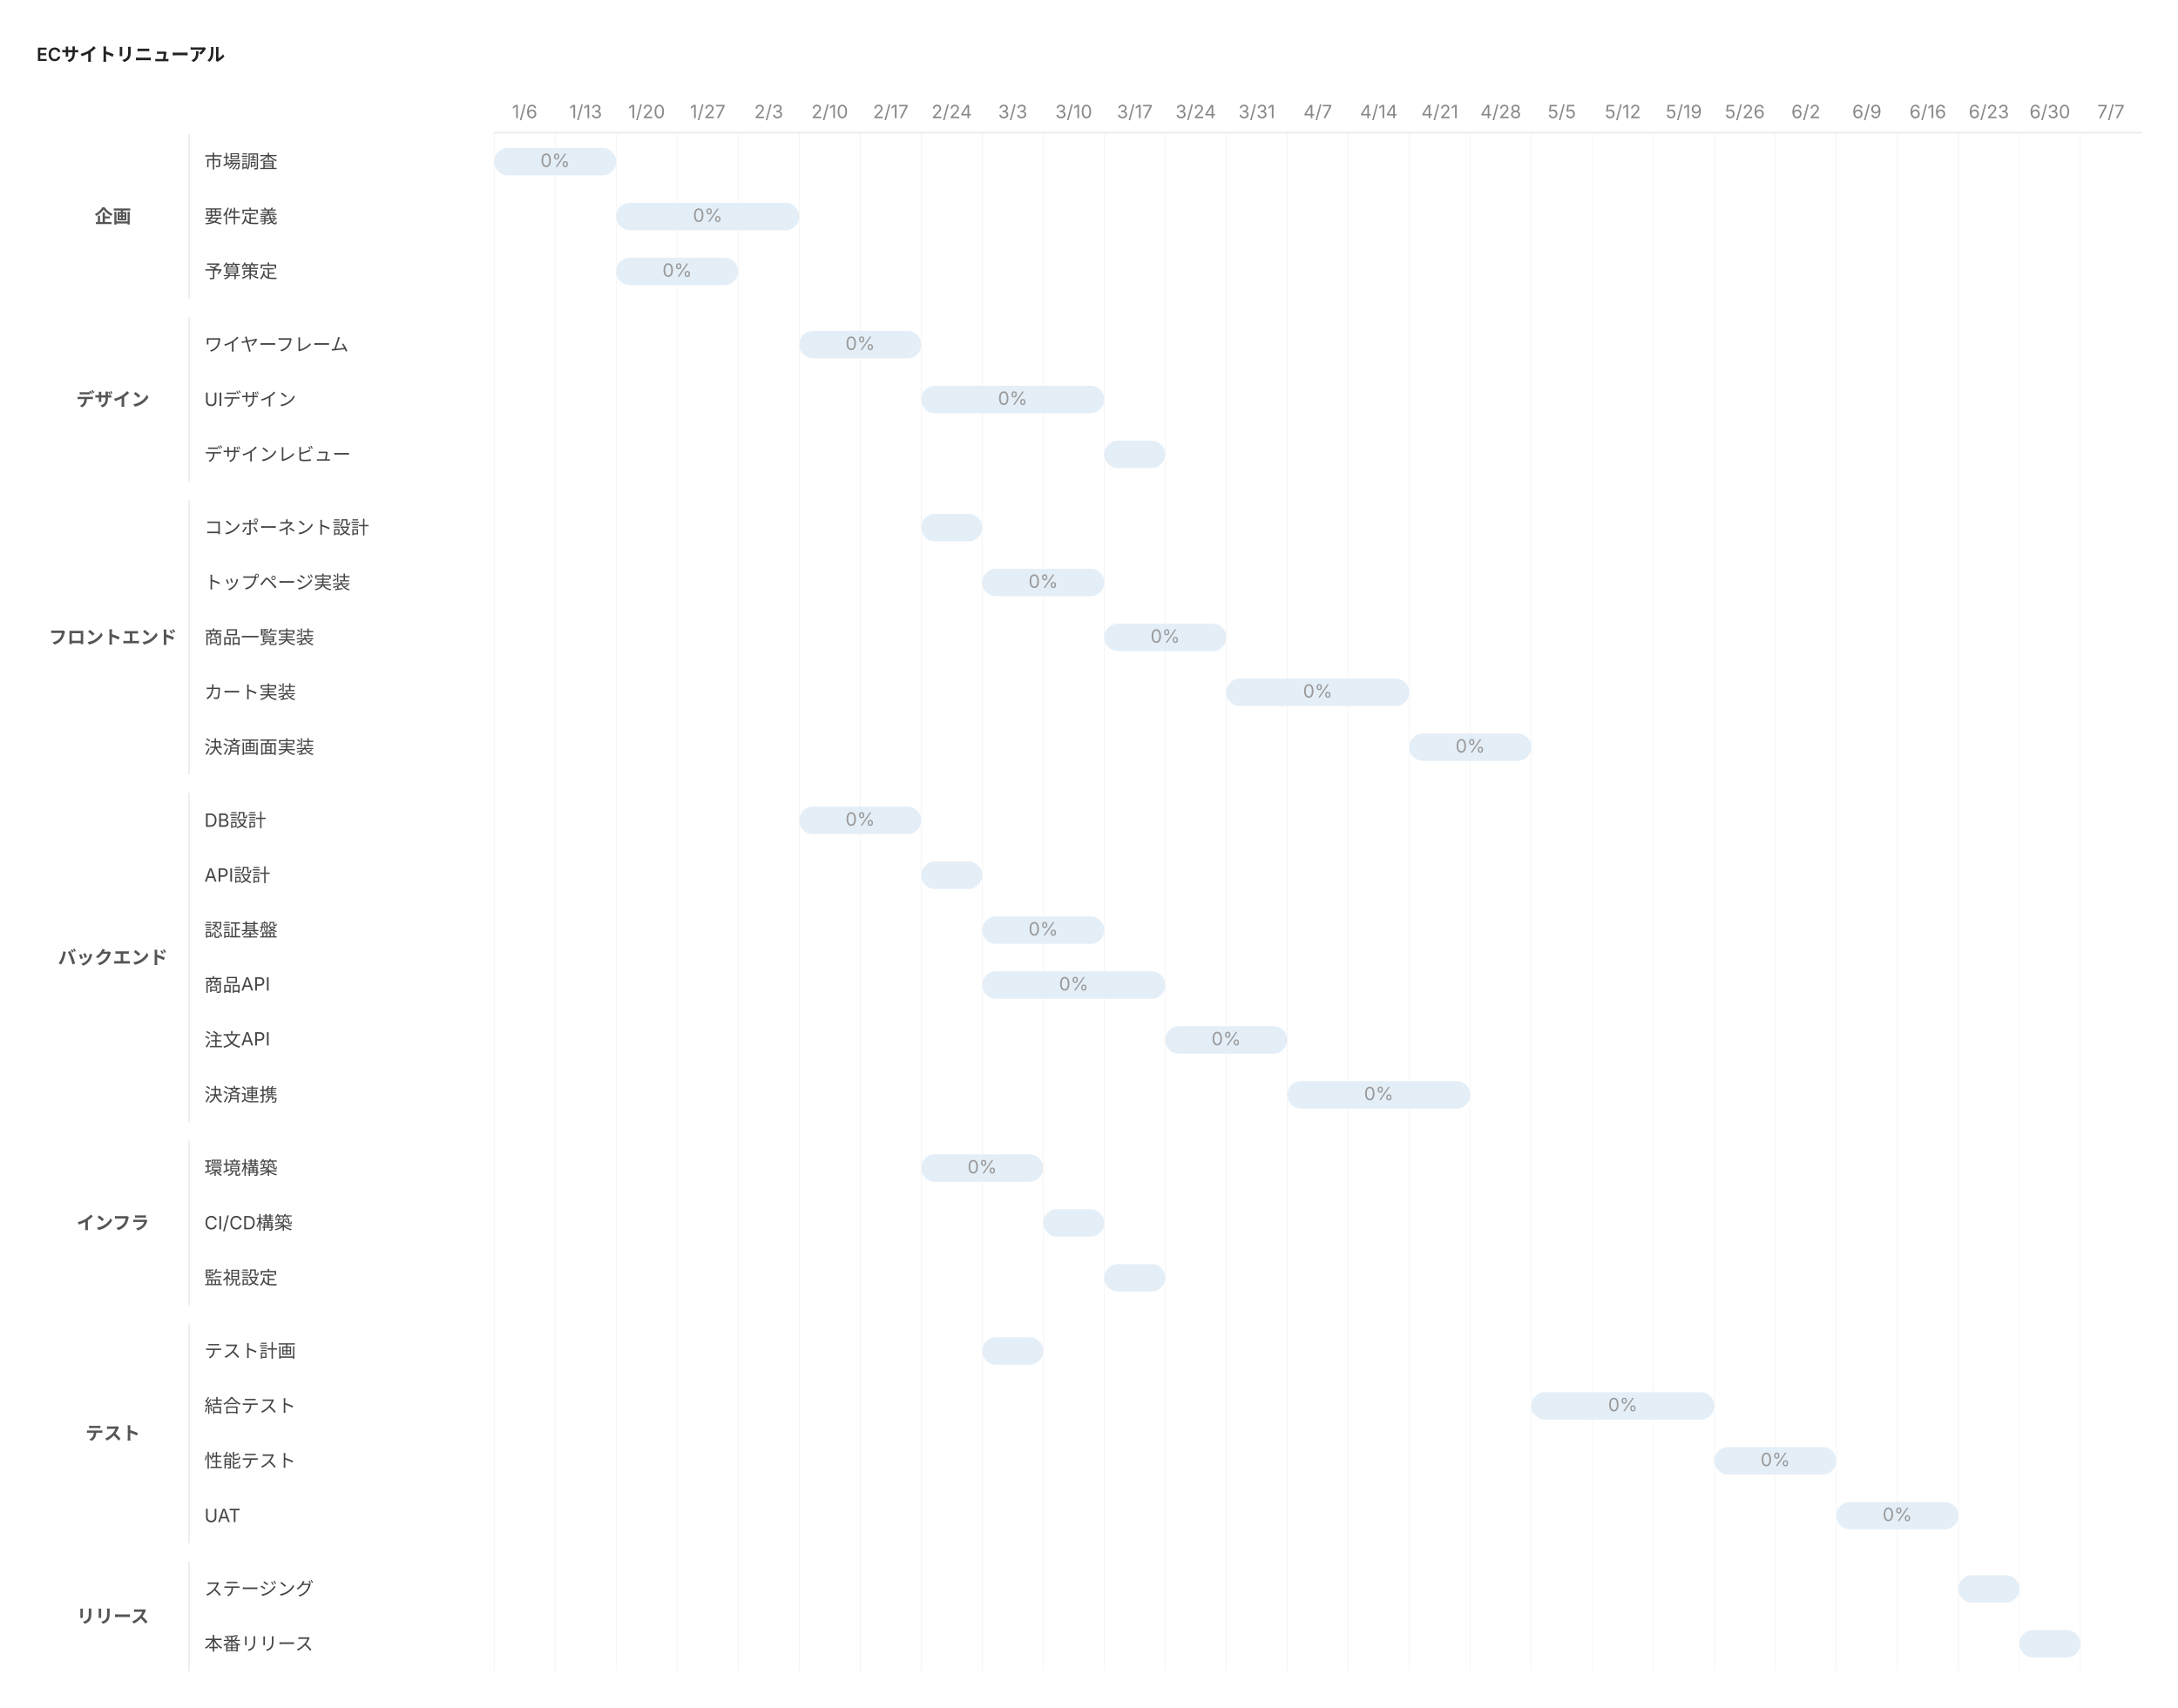
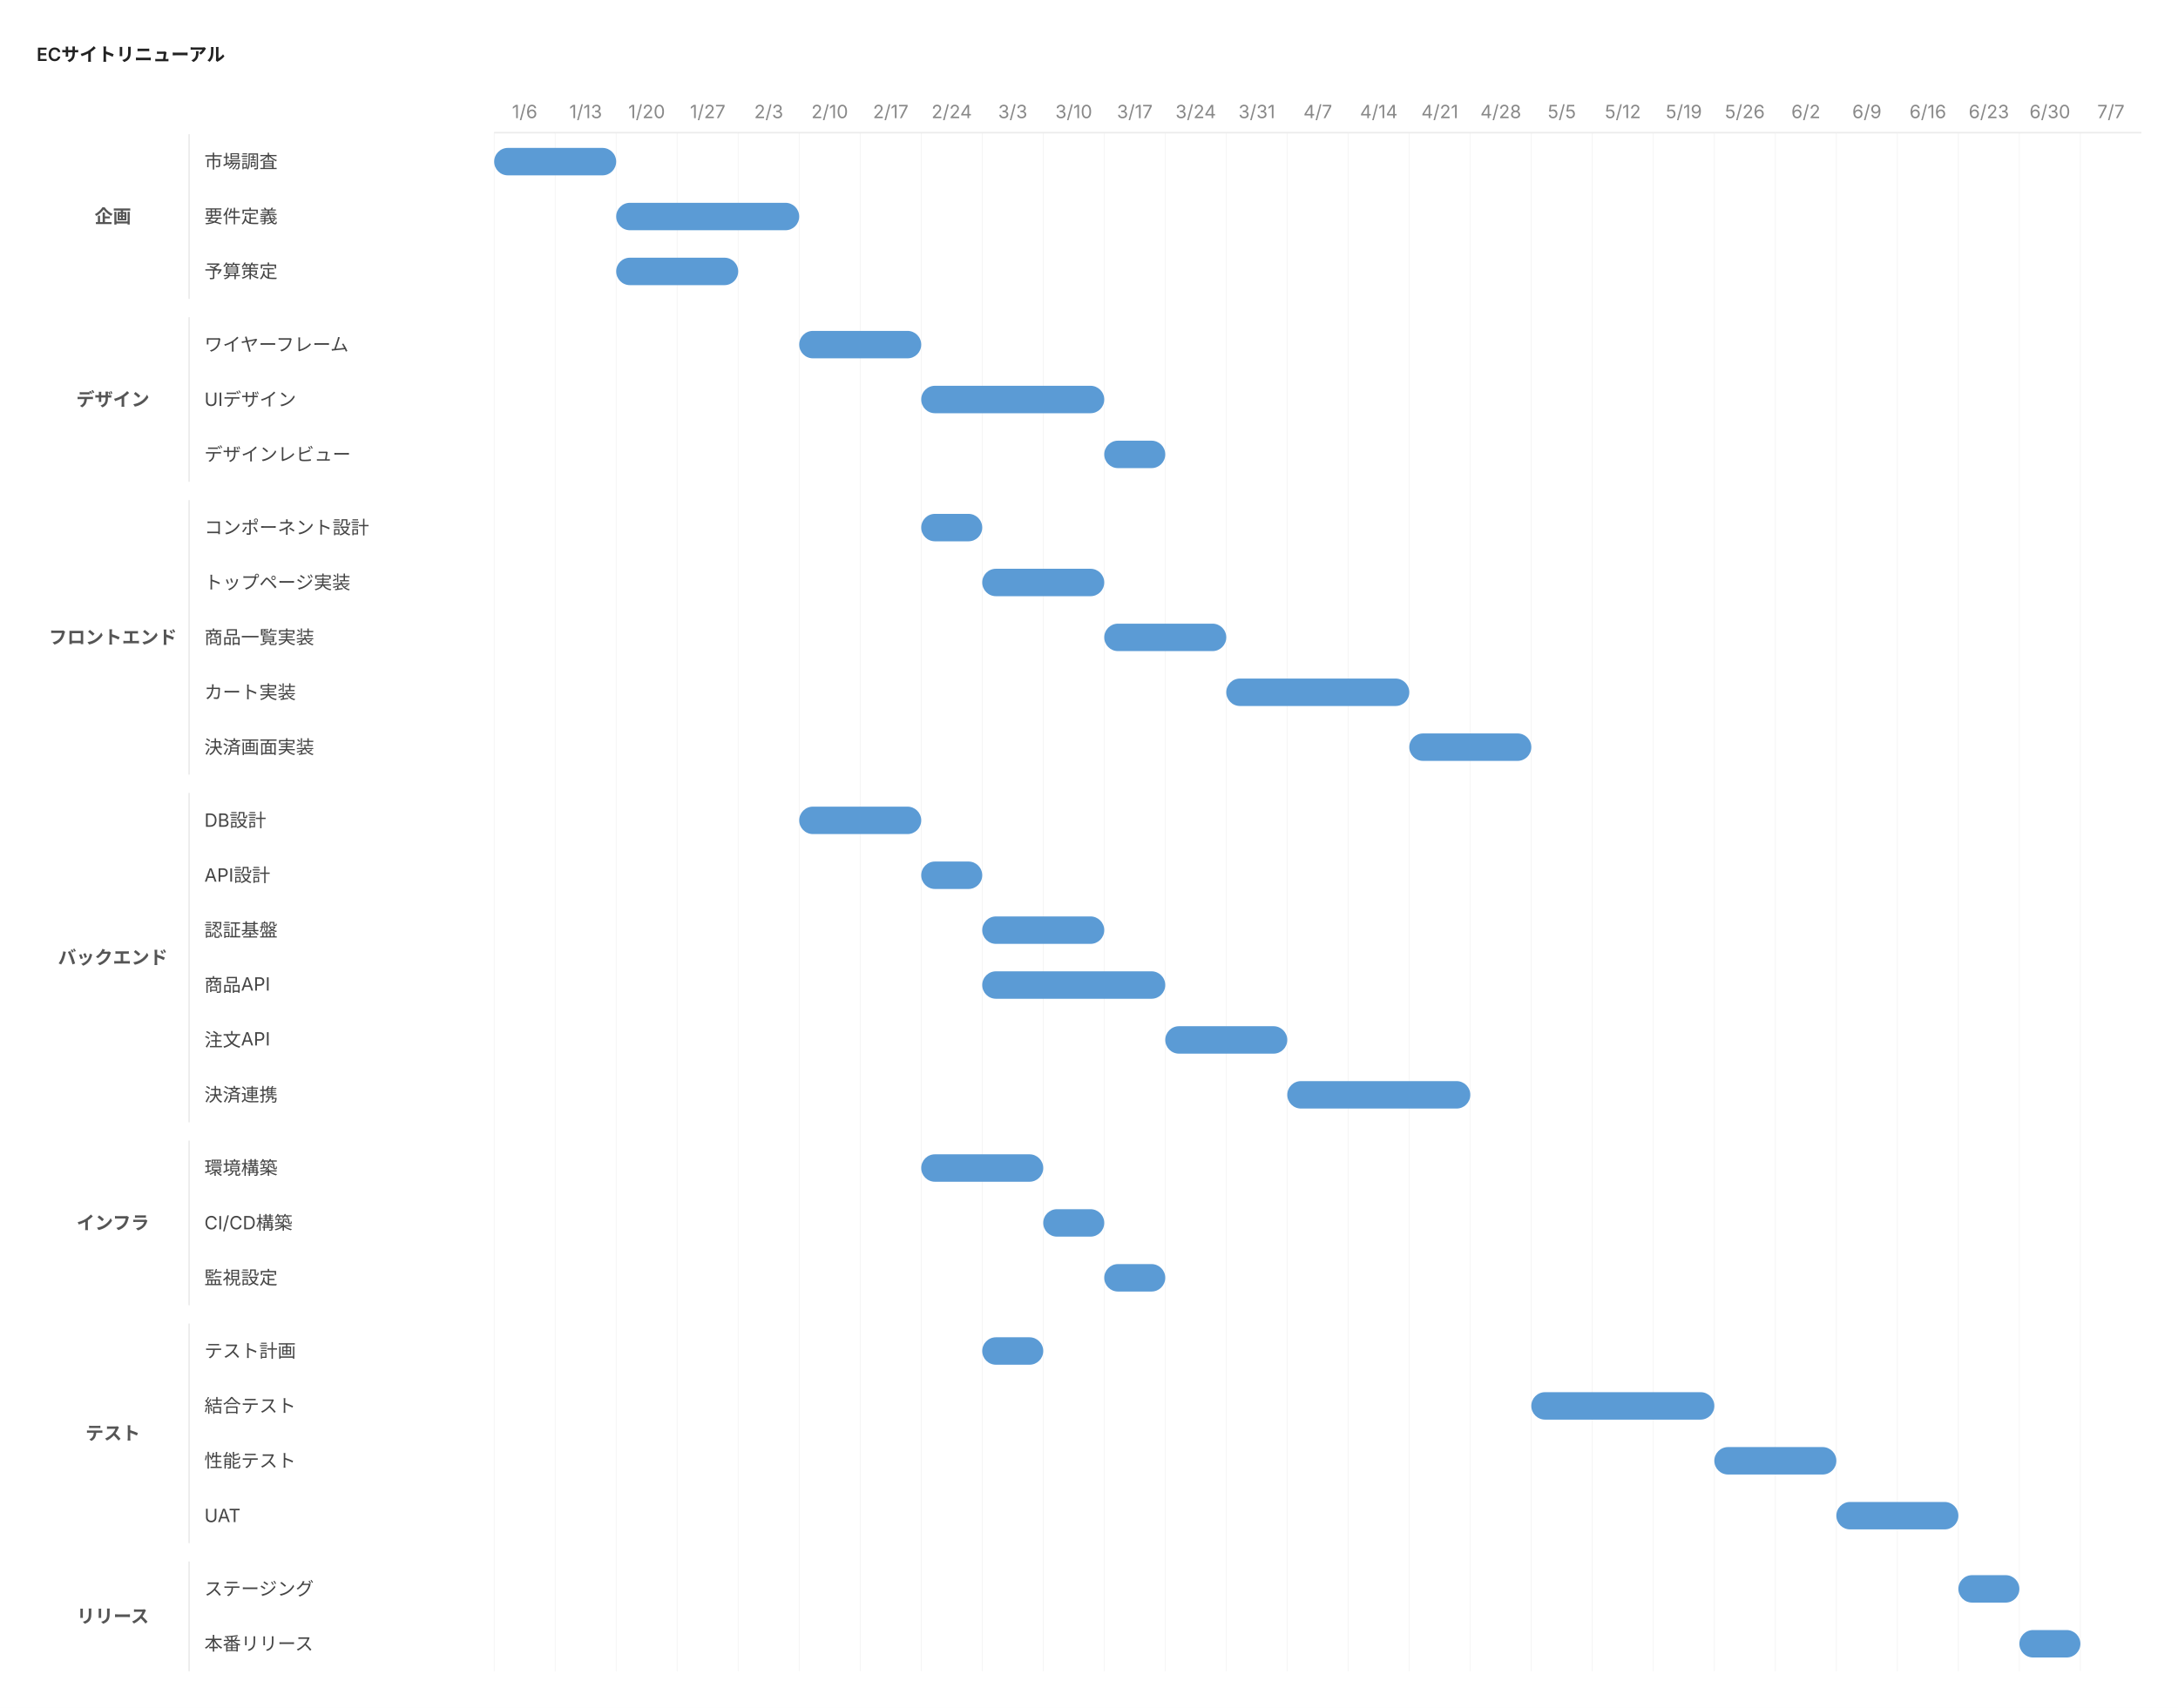
<svg xmlns="http://www.w3.org/2000/svg" width="1428" height="1120" viewBox="0 0 1428 1120">
+   <rect width="100%" height="100%" fill="white" />
  <style>text { font-family: -apple-system, 'Segoe UI', sans-serif; font-size: 12px; }</style>
  <rect width="1428" height="1120" fill="#fff" />
  <text x="24" y="40" font-size="15" font-weight="600" fill="#222">ECサイトリニューアル</text>
  <text x="344" y="77.5" text-anchor="middle" fill="#888" font-size="10">1/6</text>
  <text x="384" y="77.5" text-anchor="middle" fill="#888" font-size="10">1/13</text>
  <text x="424" y="77.5" text-anchor="middle" fill="#888" font-size="10">1/20</text>
  <text x="464" y="77.5" text-anchor="middle" fill="#888" font-size="10">1/27</text>
  <text x="504" y="77.5" text-anchor="middle" fill="#888" font-size="10">2/3</text>
  <text x="544" y="77.5" text-anchor="middle" fill="#888" font-size="10">2/10</text>
  <text x="584" y="77.5" text-anchor="middle" fill="#888" font-size="10">2/17</text>
  <text x="624" y="77.5" text-anchor="middle" fill="#888" font-size="10">2/24</text>
  <text x="664" y="77.5" text-anchor="middle" fill="#888" font-size="10">3/3</text>
  <text x="704" y="77.5" text-anchor="middle" fill="#888" font-size="10">3/10</text>
  <text x="744" y="77.5" text-anchor="middle" fill="#888" font-size="10">3/17</text>
  <text x="784" y="77.5" text-anchor="middle" fill="#888" font-size="10">3/24</text>
  <text x="824" y="77.5" text-anchor="middle" fill="#888" font-size="10">3/31</text>
  <text x="864" y="77.5" text-anchor="middle" fill="#888" font-size="10">4/7</text>
  <text x="904" y="77.5" text-anchor="middle" fill="#888" font-size="10">4/14</text>
  <text x="944" y="77.5" text-anchor="middle" fill="#888" font-size="10">4/21</text>
  <text x="984" y="77.5" text-anchor="middle" fill="#888" font-size="10">4/28</text>
  <text x="1024" y="77.5" text-anchor="middle" fill="#888" font-size="10">5/5</text>
  <text x="1064" y="77.5" text-anchor="middle" fill="#888" font-size="10">5/12</text>
  <text x="1104" y="77.5" text-anchor="middle" fill="#888" font-size="10">5/19</text>
  <text x="1144" y="77.5" text-anchor="middle" fill="#888" font-size="10">5/26</text>
  <text x="1184" y="77.5" text-anchor="middle" fill="#888" font-size="10">6/2</text>
  <text x="1224" y="77.5" text-anchor="middle" fill="#888" font-size="10">6/9</text>
  <text x="1264" y="77.5" text-anchor="middle" fill="#888" font-size="10">6/16</text>
  <text x="1304" y="77.5" text-anchor="middle" fill="#888" font-size="10">6/23</text>
  <text x="1344" y="77.5" text-anchor="middle" fill="#888" font-size="10">6/30</text>
  <text x="1384" y="77.5" text-anchor="middle" fill="#888" font-size="10">7/7</text>
  <line x1="324" y1="87" x2="1404" y2="87" stroke="#ebebeb" stroke-width="1" />
  <line x1="324" y1="87" x2="324" y2="1096" stroke="#ebebeb" stroke-width="0.5" opacity="0.6" />
  <line x1="364" y1="87" x2="364" y2="1096" stroke="#ebebeb" stroke-width="0.5" opacity="0.6" />
  <line x1="404" y1="87" x2="404" y2="1096" stroke="#ebebeb" stroke-width="0.5" opacity="0.6" />
  <line x1="444" y1="87" x2="444" y2="1096" stroke="#ebebeb" stroke-width="0.5" opacity="0.6" />
  <line x1="484" y1="87" x2="484" y2="1096" stroke="#ebebeb" stroke-width="0.5" opacity="0.6" />
  <line x1="524" y1="87" x2="524" y2="1096" stroke="#ebebeb" stroke-width="0.5" opacity="0.6" />
  <line x1="564" y1="87" x2="564" y2="1096" stroke="#ebebeb" stroke-width="0.5" opacity="0.6" />
  <line x1="604" y1="87" x2="604" y2="1096" stroke="#ebebeb" stroke-width="0.5" opacity="0.6" />
  <line x1="644" y1="87" x2="644" y2="1096" stroke="#ebebeb" stroke-width="0.5" opacity="0.6" />
  <line x1="684" y1="87" x2="684" y2="1096" stroke="#ebebeb" stroke-width="0.5" opacity="0.6" />
  <line x1="724" y1="87" x2="724" y2="1096" stroke="#ebebeb" stroke-width="0.5" opacity="0.6" />
  <line x1="764" y1="87" x2="764" y2="1096" stroke="#ebebeb" stroke-width="0.5" opacity="0.6" />
  <line x1="804" y1="87" x2="804" y2="1096" stroke="#ebebeb" stroke-width="0.5" opacity="0.6" />
  <line x1="844" y1="87" x2="844" y2="1096" stroke="#ebebeb" stroke-width="0.5" opacity="0.6" />
  <line x1="884" y1="87" x2="884" y2="1096" stroke="#ebebeb" stroke-width="0.5" opacity="0.6" />
  <line x1="924" y1="87" x2="924" y2="1096" stroke="#ebebeb" stroke-width="0.5" opacity="0.6" />
  <line x1="964" y1="87" x2="964" y2="1096" stroke="#ebebeb" stroke-width="0.5" opacity="0.6" />
  <line x1="1004" y1="87" x2="1004" y2="1096" stroke="#ebebeb" stroke-width="0.5" opacity="0.6" />
  <line x1="1044" y1="87" x2="1044" y2="1096" stroke="#ebebeb" stroke-width="0.5" opacity="0.6" />
  <line x1="1084" y1="87" x2="1084" y2="1096" stroke="#ebebeb" stroke-width="0.5" opacity="0.6" />
  <line x1="1124" y1="87" x2="1124" y2="1096" stroke="#ebebeb" stroke-width="0.5" opacity="0.6" />
  <line x1="1164" y1="87" x2="1164" y2="1096" stroke="#ebebeb" stroke-width="0.5" opacity="0.6" />
  <line x1="1204" y1="87" x2="1204" y2="1096" stroke="#ebebeb" stroke-width="0.5" opacity="0.6" />
  <line x1="1244" y1="87" x2="1244" y2="1096" stroke="#ebebeb" stroke-width="0.5" opacity="0.6" />
  <line x1="1284" y1="87" x2="1284" y2="1096" stroke="#ebebeb" stroke-width="0.5" opacity="0.6" />
  <line x1="1324" y1="87" x2="1324" y2="1096" stroke="#ebebeb" stroke-width="0.5" opacity="0.6" />
  <line x1="1364" y1="87" x2="1364" y2="1096" stroke="#ebebeb" stroke-width="0.5" opacity="0.6" />
  <line x1="124" y1="88" x2="124" y2="196" stroke="#ebebeb" stroke-width="1" />
  <line x1="124" y1="208" x2="124" y2="316" stroke="#ebebeb" stroke-width="1" />
  <line x1="124" y1="328" x2="124" y2="508" stroke="#ebebeb" stroke-width="1" />
  <line x1="124" y1="520" x2="124" y2="736" stroke="#ebebeb" stroke-width="1" />
  <line x1="124" y1="748" x2="124" y2="856" stroke="#ebebeb" stroke-width="1" />
  <line x1="124" y1="868" x2="124" y2="1012" stroke="#ebebeb" stroke-width="1" />
  <line x1="124" y1="1024" x2="124" y2="1096" stroke="#ebebeb" stroke-width="1" />
  <text x="74" y="146.2" text-anchor="middle" font-weight="600" font-size="11" fill="#555">企画</text>
  <text x="74" y="266.2" text-anchor="middle" font-weight="600" font-size="11" fill="#555">デザイン</text>
  <text x="74" y="422.2" text-anchor="middle" font-weight="600" font-size="11" fill="#555">フロントエンド</text>
  <text x="74" y="632.2" text-anchor="middle" font-weight="600" font-size="11" fill="#555">バックエンド</text>
  <text x="74" y="806.2" text-anchor="middle" font-weight="600" font-size="11" fill="#555">インフラ</text>
  <text x="74" y="944.2" text-anchor="middle" font-weight="600" font-size="11" fill="#555">テスト</text>
  <text x="74" y="1064.2" text-anchor="middle" font-weight="600" font-size="11" fill="#555">リリース</text>
  <text x="134" y="110.2" fill="#444">市場調査</text>
-   <rect x="324" y="97" width="80" height="18" rx="9" fill="#e4eef7" />
-   <text x="364" y="109.5" text-anchor="middle" font-size="10" fill="#999">0%</text>
+   <rect x="324" y="97" width="80" height="18" rx="9" fill="#5b9bd5" />
  <text x="134" y="146.2" fill="#444">要件定義</text>
-   <rect x="404" y="133" width="120" height="18" rx="9" fill="#e4eef7" />
-   <text x="464" y="145.5" text-anchor="middle" font-size="10" fill="#999">0%</text>
+   <rect x="404" y="133" width="120" height="18" rx="9" fill="#5b9bd5" />
  <text x="134" y="182.2" fill="#444">予算策定</text>
-   <rect x="404" y="169" width="80" height="18" rx="9" fill="#e4eef7" />
-   <text x="444" y="181.5" text-anchor="middle" font-size="10" fill="#999">0%</text>
+   <rect x="404" y="169" width="80" height="18" rx="9" fill="#5b9bd5" />
  <text x="134" y="230.2" fill="#444">ワイヤーフレーム</text>
-   <rect x="524" y="217" width="80" height="18" rx="9" fill="#e4eef7" />
-   <text x="564" y="229.5" text-anchor="middle" font-size="10" fill="#999">0%</text>
+   <rect x="524" y="217" width="80" height="18" rx="9" fill="#5b9bd5" />
  <text x="134" y="266.2" fill="#444">UIデザイン</text>
-   <rect x="604" y="253" width="120" height="18" rx="9" fill="#e4eef7" />
-   <text x="664" y="265.5" text-anchor="middle" font-size="10" fill="#999">0%</text>
+   <rect x="604" y="253" width="120" height="18" rx="9" fill="#5b9bd5" />
  <text x="134" y="302.2" fill="#444">デザインレビュー</text>
-   <rect x="724" y="289" width="40" height="18" rx="9" fill="#e4eef7" />
+   <rect x="724" y="289" width="40" height="18" rx="9" fill="#5b9bd5" />
  <text x="134" y="350.2" fill="#444">コンポーネント設計</text>
-   <rect x="604" y="337" width="40" height="18" rx="9" fill="#e4eef7" />
+   <rect x="604" y="337" width="40" height="18" rx="9" fill="#5b9bd5" />
  <text x="134" y="386.2" fill="#444">トップページ実装</text>
-   <rect x="644" y="373" width="80" height="18" rx="9" fill="#e4eef7" />
-   <text x="684" y="385.5" text-anchor="middle" font-size="10" fill="#999">0%</text>
+   <rect x="644" y="373" width="80" height="18" rx="9" fill="#5b9bd5" />
  <text x="134" y="422.2" fill="#444">商品一覧実装</text>
-   <rect x="724" y="409" width="80" height="18" rx="9" fill="#e4eef7" />
-   <text x="764" y="421.5" text-anchor="middle" font-size="10" fill="#999">0%</text>
+   <rect x="724" y="409" width="80" height="18" rx="9" fill="#5b9bd5" />
  <text x="134" y="458.2" fill="#444">カート実装</text>
-   <rect x="804" y="445" width="120" height="18" rx="9" fill="#e4eef7" />
-   <text x="864" y="457.5" text-anchor="middle" font-size="10" fill="#999">0%</text>
+   <rect x="804" y="445" width="120" height="18" rx="9" fill="#5b9bd5" />
  <text x="134" y="494.2" fill="#444">決済画面実装</text>
-   <rect x="924" y="481" width="80" height="18" rx="9" fill="#e4eef7" />
-   <text x="964" y="493.5" text-anchor="middle" font-size="10" fill="#999">0%</text>
+   <rect x="924" y="481" width="80" height="18" rx="9" fill="#5b9bd5" />
  <text x="134" y="542.2" fill="#444">DB設計</text>
-   <rect x="524" y="529" width="80" height="18" rx="9" fill="#e4eef7" />
-   <text x="564" y="541.5" text-anchor="middle" font-size="10" fill="#999">0%</text>
+   <rect x="524" y="529" width="80" height="18" rx="9" fill="#5b9bd5" />
  <text x="134" y="578.2" fill="#444">API設計</text>
-   <rect x="604" y="565" width="40" height="18" rx="9" fill="#e4eef7" />
+   <rect x="604" y="565" width="40" height="18" rx="9" fill="#5b9bd5" />
  <text x="134" y="614.2" fill="#444">認証基盤</text>
-   <rect x="644" y="601" width="80" height="18" rx="9" fill="#e4eef7" />
-   <text x="684" y="613.5" text-anchor="middle" font-size="10" fill="#999">0%</text>
+   <rect x="644" y="601" width="80" height="18" rx="9" fill="#5b9bd5" />
  <text x="134" y="650.2" fill="#444">商品API</text>
-   <rect x="644" y="637" width="120" height="18" rx="9" fill="#e4eef7" />
-   <text x="704" y="649.5" text-anchor="middle" font-size="10" fill="#999">0%</text>
+   <rect x="644" y="637" width="120" height="18" rx="9" fill="#5b9bd5" />
  <text x="134" y="686.2" fill="#444">注文API</text>
-   <rect x="764" y="673" width="80" height="18" rx="9" fill="#e4eef7" />
-   <text x="804" y="685.5" text-anchor="middle" font-size="10" fill="#999">0%</text>
+   <rect x="764" y="673" width="80" height="18" rx="9" fill="#5b9bd5" />
  <text x="134" y="722.2" fill="#444">決済連携</text>
-   <rect x="844" y="709" width="120" height="18" rx="9" fill="#e4eef7" />
-   <text x="904" y="721.5" text-anchor="middle" font-size="10" fill="#999">0%</text>
+   <rect x="844" y="709" width="120" height="18" rx="9" fill="#5b9bd5" />
  <text x="134" y="770.2" fill="#444">環境構築</text>
-   <rect x="604" y="757" width="80" height="18" rx="9" fill="#e4eef7" />
-   <text x="644" y="769.5" text-anchor="middle" font-size="10" fill="#999">0%</text>
+   <rect x="604" y="757" width="80" height="18" rx="9" fill="#5b9bd5" />
  <text x="134" y="806.2" fill="#444">CI/CD構築</text>
-   <rect x="684" y="793" width="40" height="18" rx="9" fill="#e4eef7" />
+   <rect x="684" y="793" width="40" height="18" rx="9" fill="#5b9bd5" />
  <text x="134" y="842.2" fill="#444">監視設定</text>
-   <rect x="724" y="829" width="40" height="18" rx="9" fill="#e4eef7" />
+   <rect x="724" y="829" width="40" height="18" rx="9" fill="#5b9bd5" />
  <text x="134" y="890.2" fill="#444">テスト計画</text>
-   <rect x="644" y="877" width="40" height="18" rx="9" fill="#e4eef7" />
+   <rect x="644" y="877" width="40" height="18" rx="9" fill="#5b9bd5" />
  <text x="134" y="926.2" fill="#444">結合テスト</text>
-   <rect x="1004" y="913" width="120" height="18" rx="9" fill="#e4eef7" />
-   <text x="1064" y="925.5" text-anchor="middle" font-size="10" fill="#999">0%</text>
+   <rect x="1004" y="913" width="120" height="18" rx="9" fill="#5b9bd5" />
  <text x="134" y="962.2" fill="#444">性能テスト</text>
-   <rect x="1124" y="949" width="80" height="18" rx="9" fill="#e4eef7" />
-   <text x="1164" y="961.5" text-anchor="middle" font-size="10" fill="#999">0%</text>
+   <rect x="1124" y="949" width="80" height="18" rx="9" fill="#5b9bd5" />
  <text x="134" y="998.2" fill="#444">UAT</text>
-   <rect x="1204" y="985" width="80" height="18" rx="9" fill="#e4eef7" />
-   <text x="1244" y="997.5" text-anchor="middle" font-size="10" fill="#999">0%</text>
+   <rect x="1204" y="985" width="80" height="18" rx="9" fill="#5b9bd5" />
  <text x="134" y="1046.2" fill="#444">ステージング</text>
-   <rect x="1284" y="1033" width="40" height="18" rx="9" fill="#e4eef7" />
+   <rect x="1284" y="1033" width="40" height="18" rx="9" fill="#5b9bd5" />
  <text x="134" y="1082.2" fill="#444">本番リリース</text>
-   <rect x="1324" y="1069" width="40" height="18" rx="9" fill="#e4eef7" />
+   <rect x="1324" y="1069" width="40" height="18" rx="9" fill="#5b9bd5" />
</svg>
